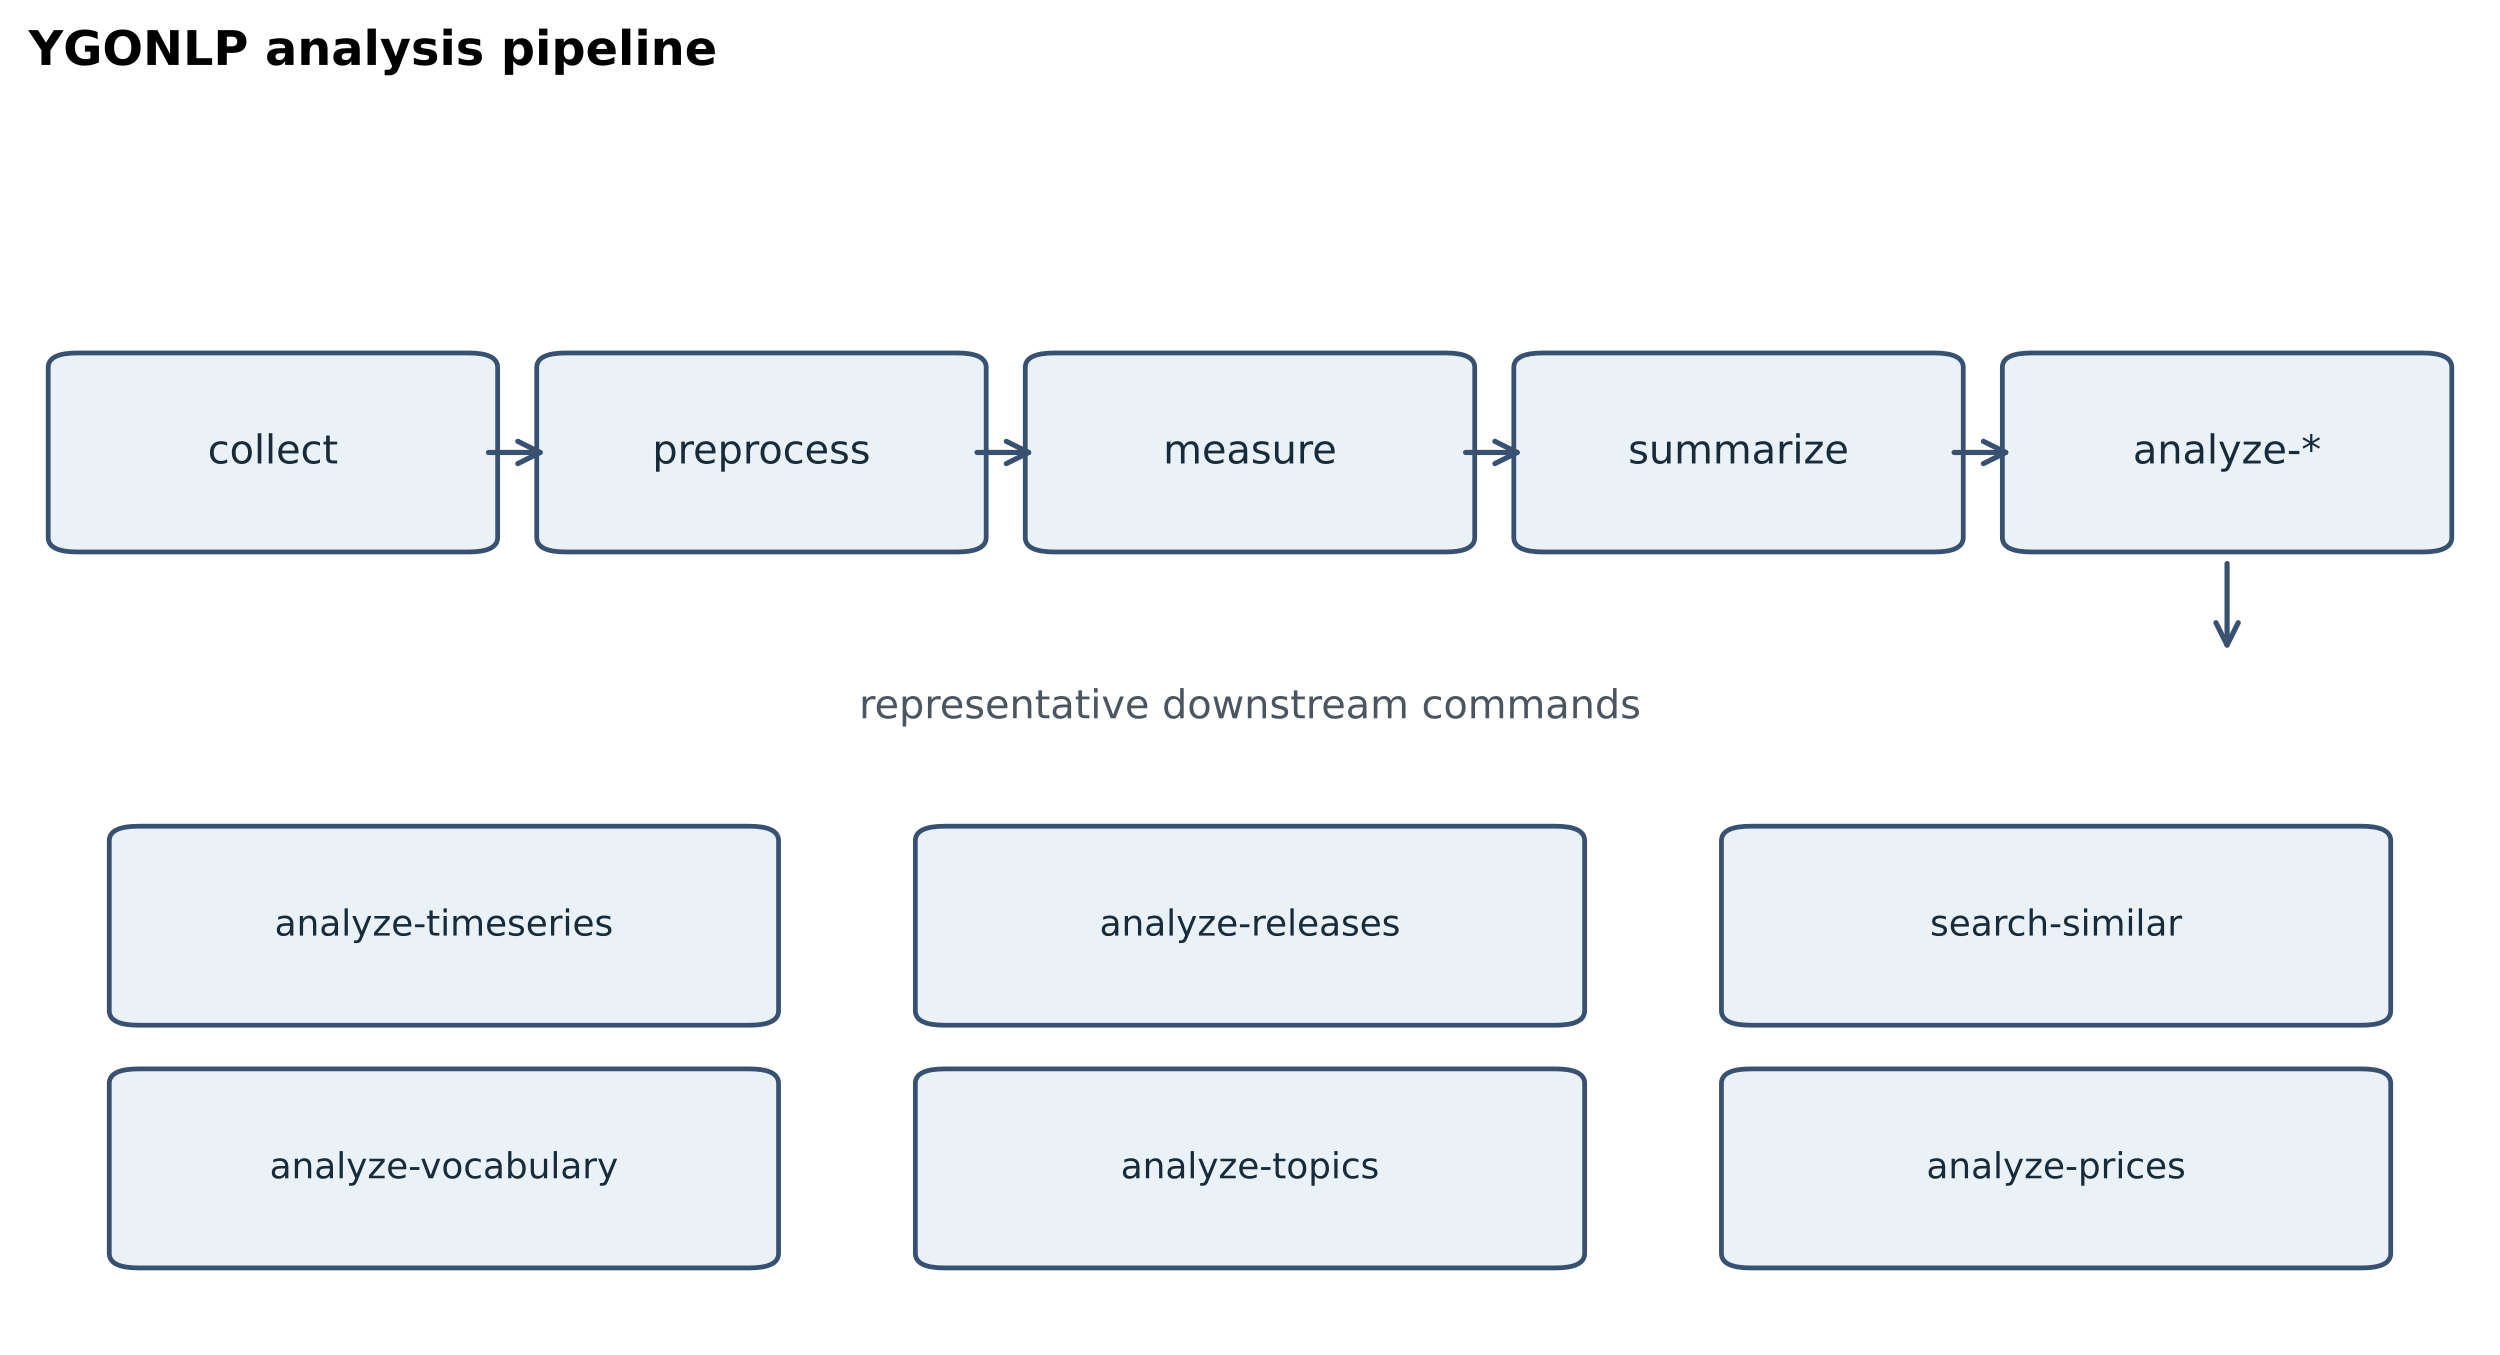
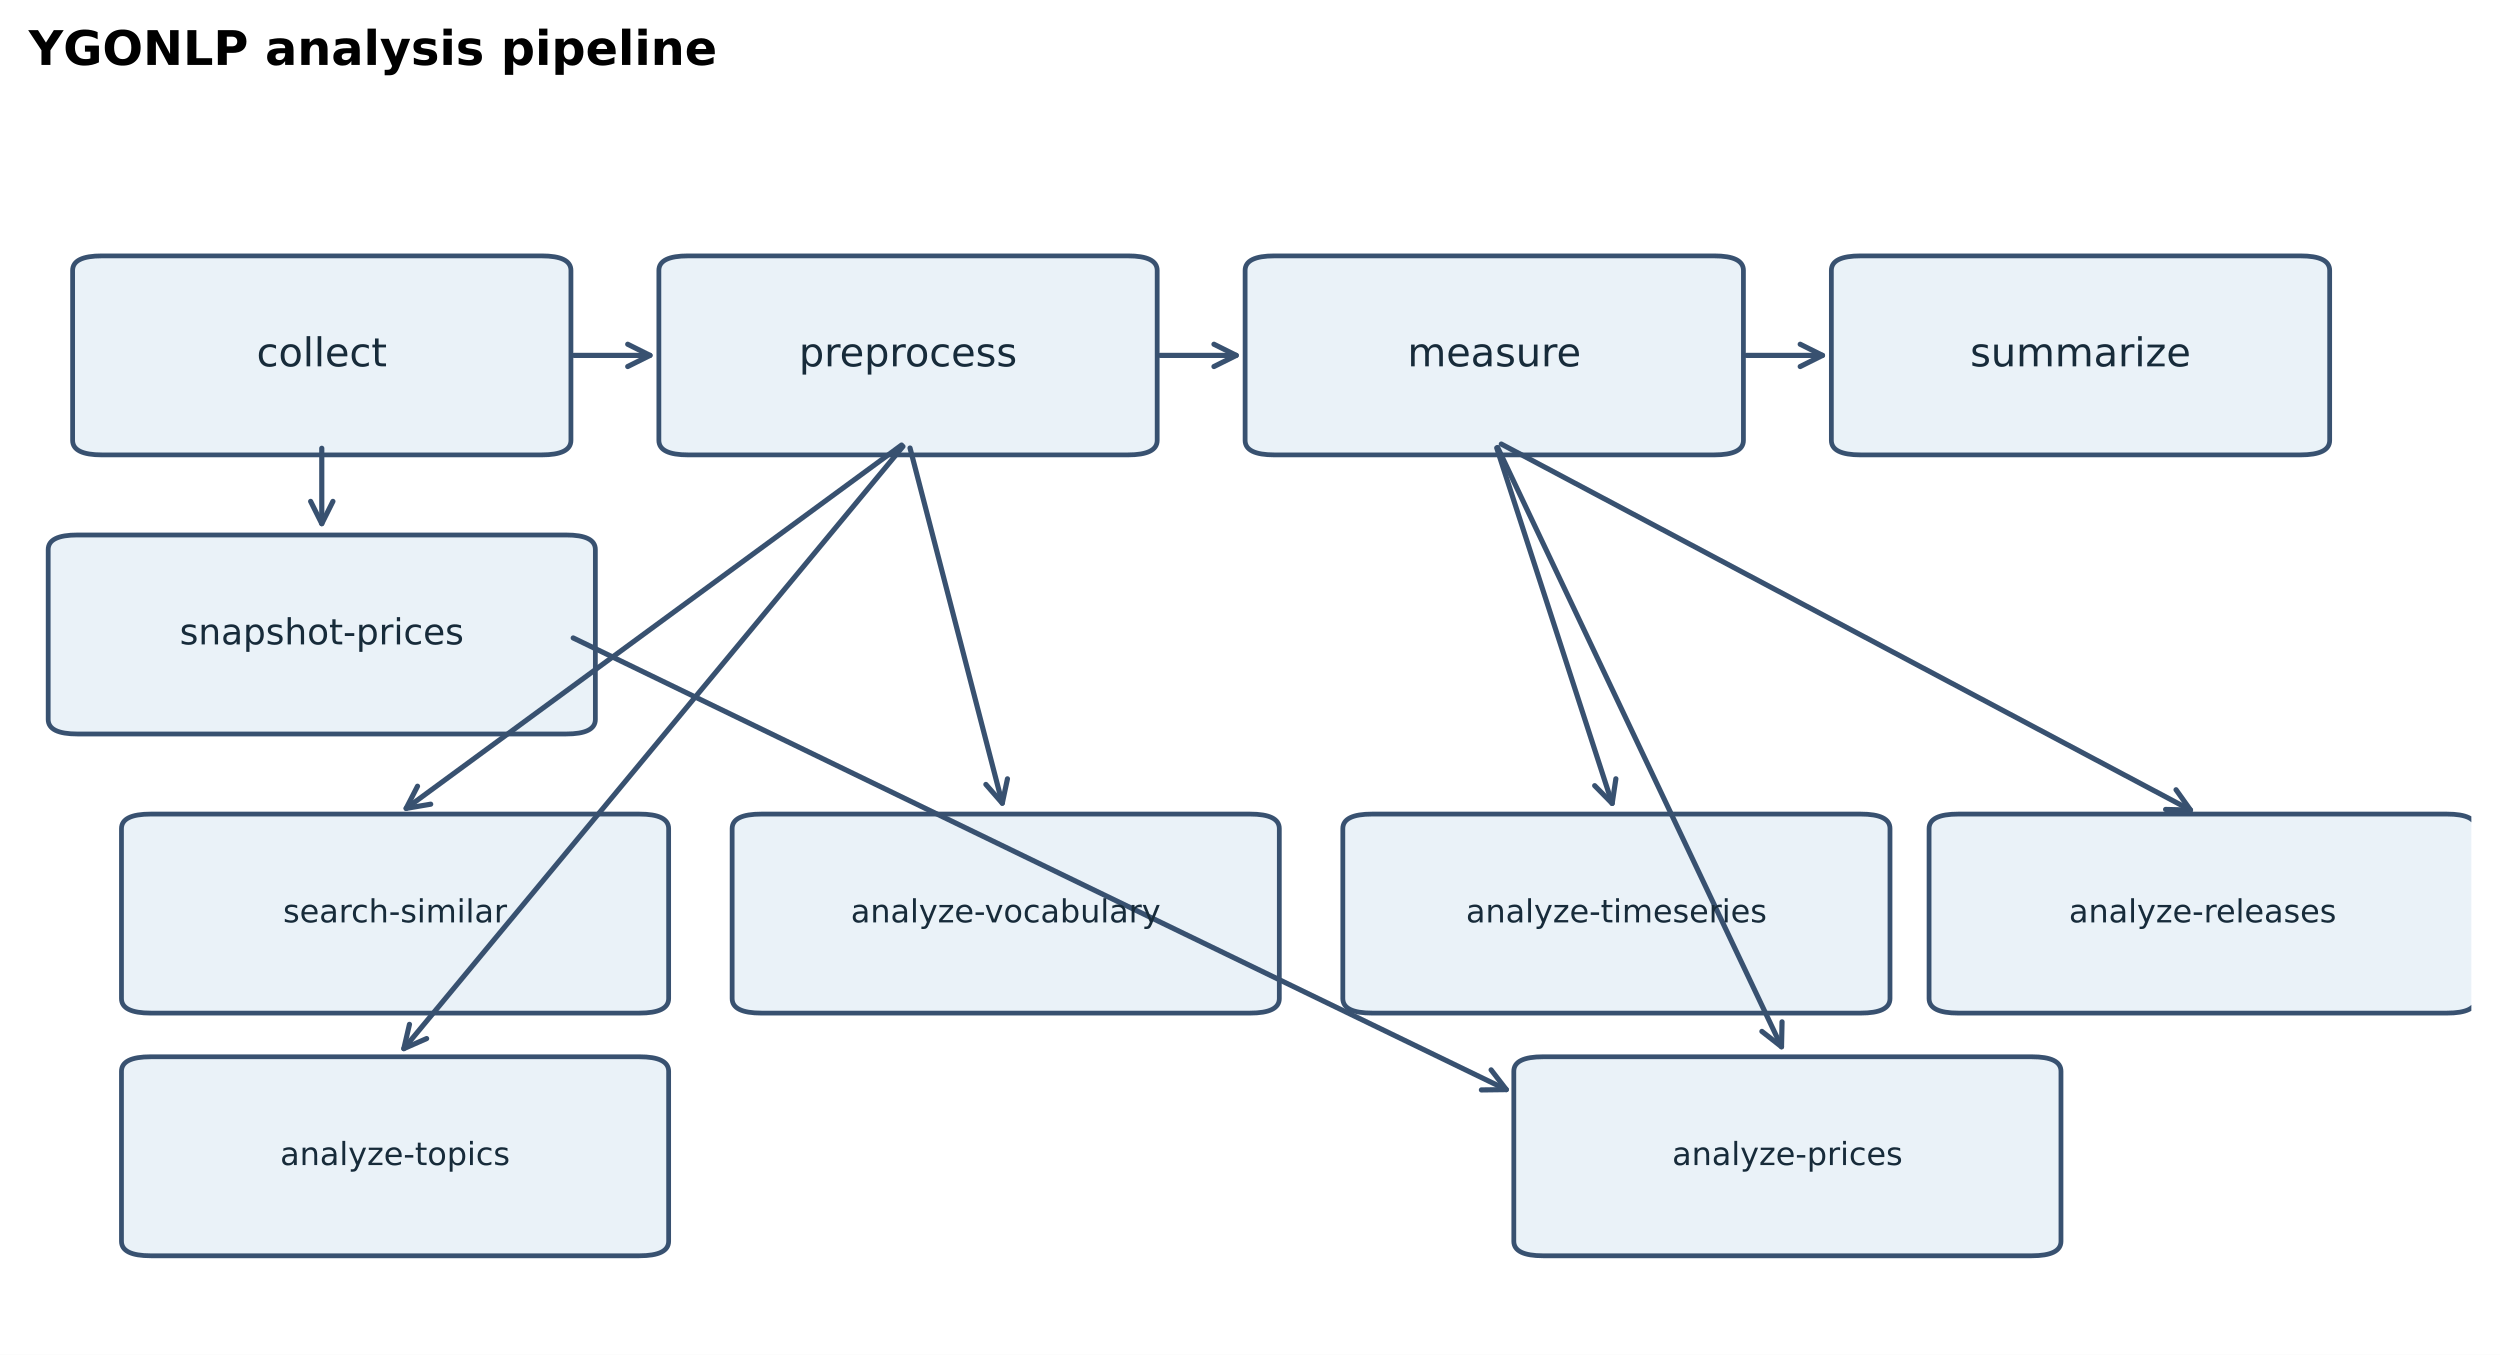
<svg xmlns="http://www.w3.org/2000/svg" width="628.2pt" height="340.438pt" viewBox="0 0 628.2 340.438" version="1.1">
  <defs>
    <style type="text/css">*{stroke-linejoin: round; stroke-linecap: butt}</style>
  </defs>
  <g id="figure_1">
    <g id="patch_1">
      <path d="M 0 340.438 L 628.2 340.438 L 628.2 0 L 0 0 z " style="fill: #ffffff" />
    </g>
    <g id="axes_1">
      <g id="patch_2">
-         <path d="M 19.476 138.699 L 117.684 138.699 Q 125.05 138.699 125.05 135.04 L 125.05 92.351 Q 125.05 88.692 117.684 88.692 L 19.476 88.692 Q 12.11 88.692 12.11 92.351 L 12.11 135.04 Q 12.11 138.699 19.476 138.699 z " clip-path="url(#pf1bf753c36)" style="fill: #eaf2f8; stroke: #385170; stroke-width: 1.2; stroke-linejoin: miter" />
+         <path d="M 25.614 114.306 L 136.098 114.306 Q 143.464 114.306 143.464 110.647 L 143.464 67.958 Q 143.464 64.299 136.098 64.299 L 25.614 64.299 Q 18.248 64.299 18.248 67.958 L 18.248 110.647 Q 18.248 114.306 25.614 114.306 z " clip-path="url(#p036d231058)" style="fill: #eaf2f8; stroke: #385170; stroke-width: 1.2; stroke-linejoin: miter" />
      </g>
      <g id="patch_3">
-         <path d="M 142.236 138.699 L 240.444 138.699 Q 247.81 138.699 247.81 135.04 L 247.81 92.351 Q 247.81 88.692 240.444 88.692 L 142.236 88.692 Q 134.87 88.692 134.87 92.351 L 134.87 135.04 Q 134.87 138.699 142.236 138.699 z " clip-path="url(#pf1bf753c36)" style="fill: #eaf2f8; stroke: #385170; stroke-width: 1.2; stroke-linejoin: miter" />
+         <path d="M 172.926 114.306 L 283.41 114.306 Q 290.776 114.306 290.776 110.647 L 290.776 67.958 Q 290.776 64.299 283.41 64.299 L 172.926 64.299 Q 165.56 64.299 165.56 67.958 L 165.56 110.647 Q 165.56 114.306 172.926 114.306 z " clip-path="url(#p036d231058)" style="fill: #eaf2f8; stroke: #385170; stroke-width: 1.2; stroke-linejoin: miter" />
      </g>
      <g id="patch_4">
-         <path d="M 264.996 138.699 L 363.204 138.699 Q 370.57 138.699 370.57 135.04 L 370.57 92.351 Q 370.57 88.692 363.204 88.692 L 264.996 88.692 Q 257.63 88.692 257.63 92.351 L 257.63 135.04 Q 257.63 138.699 264.996 138.699 z " clip-path="url(#pf1bf753c36)" style="fill: #eaf2f8; stroke: #385170; stroke-width: 1.2; stroke-linejoin: miter" />
+         <path d="M 320.238 114.306 L 430.722 114.306 Q 438.088 114.306 438.088 110.647 L 438.088 67.958 Q 438.088 64.299 430.722 64.299 L 320.238 64.299 Q 312.872 64.299 312.872 67.958 L 312.872 110.647 Q 312.872 114.306 320.238 114.306 z " clip-path="url(#p036d231058)" style="fill: #eaf2f8; stroke: #385170; stroke-width: 1.2; stroke-linejoin: miter" />
      </g>
      <g id="patch_5">
-         <path d="M 387.756 138.699 L 485.964 138.699 Q 493.33 138.699 493.33 135.04 L 493.33 92.351 Q 493.33 88.692 485.964 88.692 L 387.756 88.692 Q 380.39 88.692 380.39 92.351 L 380.39 135.04 Q 380.39 138.699 387.756 138.699 z " clip-path="url(#pf1bf753c36)" style="fill: #eaf2f8; stroke: #385170; stroke-width: 1.2; stroke-linejoin: miter" />
+         <path d="M 467.55 114.306 L 578.034 114.306 Q 585.4 114.306 585.4 110.647 L 585.4 67.958 Q 585.4 64.299 578.034 64.299 L 467.55 64.299 Q 460.184 64.299 460.184 67.958 L 460.184 110.647 Q 460.184 114.306 467.55 114.306 z " clip-path="url(#p036d231058)" style="fill: #eaf2f8; stroke: #385170; stroke-width: 1.2; stroke-linejoin: miter" />
      </g>
      <g id="patch_6">
-         <path d="M 510.516 138.699 L 608.724 138.699 Q 616.09 138.699 616.09 135.04 L 616.09 92.351 Q 616.09 88.692 608.724 88.692 L 510.516 88.692 Q 503.15 88.692 503.15 92.351 L 503.15 135.04 Q 503.15 138.699 510.516 138.699 z " clip-path="url(#pf1bf753c36)" style="fill: #eaf2f8; stroke: #385170; stroke-width: 1.2; stroke-linejoin: miter" />
+         <path d="M 144.235 89.302 Q 154.511 89.302 163.333 89.302 " clip-path="url(#p036d231058)" style="fill: none; stroke: #385170; stroke-width: 1.3; stroke-linecap: round" />
+         <path d="M 157.733 86.502 L 163.333 89.302 L 157.733 92.102 " clip-path="url(#p036d231058)" style="fill: none; stroke: #385170; stroke-width: 1.3; stroke-linecap: round" />
      </g>
      <g id="patch_7">
-         <path d="M 122.754 113.696 Q 129.96 113.696 135.714 113.696 " clip-path="url(#pf1bf753c36)" style="fill: none; stroke: #385170; stroke-width: 1.3; stroke-linecap: round" />
-         <path d="M 130.114 110.896 L 135.714 113.696 L 130.114 116.496 " clip-path="url(#pf1bf753c36)" style="fill: none; stroke: #385170; stroke-width: 1.3; stroke-linecap: round" />
+         <path d="M 291.547 89.302 Q 301.823 89.302 310.645 89.302 " clip-path="url(#p036d231058)" style="fill: none; stroke: #385170; stroke-width: 1.3; stroke-linecap: round" />
+         <path d="M 305.045 86.502 L 310.645 89.302 L 305.045 92.102 " clip-path="url(#p036d231058)" style="fill: none; stroke: #385170; stroke-width: 1.3; stroke-linecap: round" />
      </g>
      <g id="patch_8">
-         <path d="M 245.514 113.696 Q 252.72 113.696 258.474 113.696 " clip-path="url(#pf1bf753c36)" style="fill: none; stroke: #385170; stroke-width: 1.3; stroke-linecap: round" />
-         <path d="M 252.874 110.896 L 258.474 113.696 L 252.874 116.496 " clip-path="url(#pf1bf753c36)" style="fill: none; stroke: #385170; stroke-width: 1.3; stroke-linecap: round" />
+         <path d="M 438.859 89.302 Q 449.135 89.302 457.957 89.302 " clip-path="url(#p036d231058)" style="fill: none; stroke: #385170; stroke-width: 1.3; stroke-linecap: round" />
+         <path d="M 452.357 86.502 L 457.957 89.302 L 452.357 92.102 " clip-path="url(#p036d231058)" style="fill: none; stroke: #385170; stroke-width: 1.3; stroke-linecap: round" />
      </g>
      <g id="patch_9">
-         <path d="M 368.274 113.696 Q 375.48 113.696 381.234 113.696 " clip-path="url(#pf1bf753c36)" style="fill: none; stroke: #385170; stroke-width: 1.3; stroke-linecap: round" />
-         <path d="M 375.634 110.896 L 381.234 113.696 L 375.634 116.496 " clip-path="url(#pf1bf753c36)" style="fill: none; stroke: #385170; stroke-width: 1.3; stroke-linecap: round" />
+         <path d="M 19.476 184.437 L 142.236 184.437 Q 149.602 184.437 149.602 180.778 L 149.602 138.089 Q 149.602 134.43 142.236 134.43 L 19.476 134.43 Q 12.11 134.43 12.11 138.089 L 12.11 180.778 Q 12.11 184.437 19.476 184.437 z " clip-path="url(#p036d231058)" style="fill: #eaf2f8; stroke: #385170; stroke-width: 1.2; stroke-linejoin: miter" />
      </g>
      <g id="patch_10">
-         <path d="M 491.034 113.696 Q 498.24 113.696 503.994 113.696 " clip-path="url(#pf1bf753c36)" style="fill: none; stroke: #385170; stroke-width: 1.3; stroke-linecap: round" />
-         <path d="M 498.394 110.896 L 503.994 113.696 L 498.394 116.496 " clip-path="url(#pf1bf753c36)" style="fill: none; stroke: #385170; stroke-width: 1.3; stroke-linecap: round" />
+         <path d="M 80.856 112.645 Q 80.856 122.843 80.856 131.588 " clip-path="url(#p036d231058)" style="fill: none; stroke: #385170; stroke-width: 1.3; stroke-linecap: round" />
+         <path d="M 83.656 125.988 L 80.856 131.588 L 78.056 125.988 " clip-path="url(#p036d231058)" style="fill: none; stroke: #385170; stroke-width: 1.3; stroke-linecap: round" />
      </g>
      <g id="patch_11">
-         <path d="M 559.62 141.617 Q 559.62 152.574 559.62 162.079 " clip-path="url(#pf1bf753c36)" style="fill: none; stroke: #385170; stroke-width: 1.3; stroke-linecap: round" />
-         <path d="M 562.42 156.479 L 559.62 162.079 L 556.82 156.479 " clip-path="url(#pf1bf753c36)" style="fill: none; stroke: #385170; stroke-width: 1.3; stroke-linecap: round" />
+         <path d="M 37.89 254.569 L 160.65 254.569 Q 168.016 254.569 168.016 250.91 L 168.016 208.221 Q 168.016 204.562 160.65 204.562 L 37.89 204.562 Q 30.524 204.562 30.524 208.221 L 30.524 250.91 Q 30.524 254.569 37.89 254.569 z " clip-path="url(#p036d231058)" style="fill: #eaf2f8; stroke: #385170; stroke-width: 1.2; stroke-linejoin: miter" />
      </g>
      <g id="patch_12">
-         <path d="M 34.821 257.618 L 188.271 257.618 Q 195.637 257.618 195.637 253.959 L 195.637 211.27 Q 195.637 207.611 188.271 207.611 L 34.821 207.611 Q 27.455 207.611 27.455 211.27 L 27.455 253.959 Q 27.455 257.618 34.821 257.618 z " clip-path="url(#pf1bf753c36)" style="fill: #eaf2f8; stroke: #385170; stroke-width: 1.2; stroke-linejoin: miter" />
+         <path d="M 191.34 254.569 L 314.1 254.569 Q 321.466 254.569 321.466 250.91 L 321.466 208.221 Q 321.466 204.562 314.1 204.562 L 191.34 204.562 Q 183.974 204.562 183.974 208.221 L 183.974 250.91 Q 183.974 254.569 191.34 254.569 z " clip-path="url(#p036d231058)" style="fill: #eaf2f8; stroke: #385170; stroke-width: 1.2; stroke-linejoin: miter" />
      </g>
      <g id="patch_13">
-         <path d="M 237.375 257.618 L 390.825 257.618 Q 398.191 257.618 398.191 253.959 L 398.191 211.27 Q 398.191 207.611 390.825 207.611 L 237.375 207.611 Q 230.009 207.611 230.009 211.27 L 230.009 253.959 Q 230.009 257.618 237.375 257.618 z " clip-path="url(#pf1bf753c36)" style="fill: #eaf2f8; stroke: #385170; stroke-width: 1.2; stroke-linejoin: miter" />
+         <path d="M 37.89 315.553 L 160.65 315.553 Q 168.016 315.553 168.016 311.894 L 168.016 269.205 Q 168.016 265.546 160.65 265.546 L 37.89 265.546 Q 30.524 265.546 30.524 269.205 L 30.524 311.894 Q 30.524 315.553 37.89 315.553 z " clip-path="url(#p036d231058)" style="fill: #eaf2f8; stroke: #385170; stroke-width: 1.2; stroke-linejoin: miter" />
      </g>
      <g id="patch_14">
-         <path d="M 439.929 257.618 L 593.379 257.618 Q 600.745 257.618 600.745 253.959 L 600.745 211.27 Q 600.745 207.611 593.379 207.611 L 439.929 207.611 Q 432.563 207.611 432.563 211.27 L 432.563 253.959 Q 432.563 257.618 439.929 257.618 z " clip-path="url(#pf1bf753c36)" style="fill: #eaf2f8; stroke: #385170; stroke-width: 1.2; stroke-linejoin: miter" />
+         <path d="M 344.79 254.569 L 467.55 254.569 Q 474.916 254.569 474.916 250.91 L 474.916 208.221 Q 474.916 204.562 467.55 204.562 L 344.79 204.562 Q 337.424 204.562 337.424 208.221 L 337.424 250.91 Q 337.424 254.569 344.79 254.569 z " clip-path="url(#p036d231058)" style="fill: #eaf2f8; stroke: #385170; stroke-width: 1.2; stroke-linejoin: miter" />
      </g>
      <g id="patch_15">
-         <path d="M 34.821 318.602 L 188.271 318.602 Q 195.637 318.602 195.637 314.943 L 195.637 272.254 Q 195.637 268.595 188.271 268.595 L 34.821 268.595 Q 27.455 268.595 27.455 272.254 L 27.455 314.943 Q 27.455 318.602 34.821 318.602 z " clip-path="url(#pf1bf753c36)" style="fill: #eaf2f8; stroke: #385170; stroke-width: 1.2; stroke-linejoin: miter" />
+         <path d="M 492.102 254.569 L 614.862 254.569 Q 622.228 254.569 622.228 250.91 L 622.228 208.221 Q 622.228 204.562 614.862 204.562 L 492.102 204.562 Q 484.736 204.562 484.736 208.221 L 484.736 250.91 Q 484.736 254.569 492.102 254.569 z " clip-path="url(#p036d231058)" style="fill: #eaf2f8; stroke: #385170; stroke-width: 1.2; stroke-linejoin: miter" />
      </g>
      <g id="patch_16">
-         <path d="M 237.375 318.602 L 390.825 318.602 Q 398.191 318.602 398.191 314.943 L 398.191 272.254 Q 398.191 268.595 390.825 268.595 L 237.375 268.595 Q 230.009 268.595 230.009 272.254 L 230.009 314.943 Q 230.009 318.602 237.375 318.602 z " clip-path="url(#pf1bf753c36)" style="fill: #eaf2f8; stroke: #385170; stroke-width: 1.2; stroke-linejoin: miter" />
+         <path d="M 387.756 315.553 L 510.516 315.553 Q 517.882 315.553 517.882 311.894 L 517.882 269.205 Q 517.882 265.546 510.516 265.546 L 387.756 265.546 Q 380.39 265.546 380.39 269.205 L 380.39 311.894 Q 380.39 315.553 387.756 315.553 z " clip-path="url(#p036d231058)" style="fill: #eaf2f8; stroke: #385170; stroke-width: 1.2; stroke-linejoin: miter" />
      </g>
      <g id="patch_17">
-         <path d="M 439.929 318.602 L 593.379 318.602 Q 600.745 318.602 600.745 314.943 L 600.745 272.254 Q 600.745 268.595 593.379 268.595 L 439.929 268.595 Q 432.563 268.595 432.563 272.254 L 432.563 314.943 Q 432.563 318.602 439.929 318.602 z " clip-path="url(#pf1bf753c36)" style="fill: #eaf2f8; stroke: #385170; stroke-width: 1.2; stroke-linejoin: miter" />
+         <path d="M 226.551 111.832 Q 163.717 157.911 102.054 203.13 " clip-path="url(#p036d231058)" style="fill: none; stroke: #385170; stroke-width: 1.3; stroke-linecap: round" />
+         <path d="M 108.226 202.076 L 102.054 203.13 L 104.914 197.561 " clip-path="url(#p036d231058)" style="fill: none; stroke: #385170; stroke-width: 1.3; stroke-linecap: round" />
+       </g>
+       <g id="patch_18">
+         <path d="M 228.671 112.582 Q 240.444 157.909 251.852 201.829 " clip-path="url(#p036d231058)" style="fill: none; stroke: #385170; stroke-width: 1.3; stroke-linecap: round" />
+         <path d="M 253.154 195.705 L 251.852 201.829 L 247.734 197.113 " clip-path="url(#p036d231058)" style="fill: none; stroke: #385170; stroke-width: 1.3; stroke-linecap: round" />
+       </g>
+       <g id="patch_19">
+         <path d="M 226.892 112.187 Q 163.719 188.402 101.473 263.498 " clip-path="url(#p036d231058)" style="fill: none; stroke: #385170; stroke-width: 1.3; stroke-linecap: round" />
+         <path d="M 107.202 260.973 L 101.473 263.498 L 102.891 257.4 " clip-path="url(#p036d231058)" style="fill: none; stroke: #385170; stroke-width: 1.3; stroke-linecap: round" />
+       </g>
+       <g id="patch_20">
+         <path d="M 376.097 112.548 Q 390.825 157.908 405.104 201.887 " clip-path="url(#p036d231058)" style="fill: none; stroke: #385170; stroke-width: 1.3; stroke-linecap: round" />
+         <path d="M 406.037 195.696 L 405.104 201.887 L 400.711 197.425 " clip-path="url(#p036d231058)" style="fill: none; stroke: #385170; stroke-width: 1.3; stroke-linecap: round" />
+       </g>
+       <g id="patch_21">
+         <path d="M 377.248 111.585 Q 464.482 157.91 550.432 203.552 " clip-path="url(#p036d231058)" style="fill: none; stroke: #385170; stroke-width: 1.3; stroke-linecap: round" />
+         <path d="M 546.799 198.452 L 550.432 203.552 L 544.172 203.398 " clip-path="url(#p036d231058)" style="fill: none; stroke: #385170; stroke-width: 1.3; stroke-linecap: round" />
+       </g>
+       <g id="patch_22">
+         <path d="M 376.335 112.452 Q 412.307 188.4 447.657 263.034 " clip-path="url(#p036d231058)" style="fill: none; stroke: #385170; stroke-width: 1.3; stroke-linecap: round" />
+         <path d="M 447.791 256.774 L 447.657 263.034 L 442.73 259.171 " clip-path="url(#p036d231058)" style="fill: none; stroke: #385170; stroke-width: 1.3; stroke-linecap: round" />
+       </g>
+       <g id="patch_23">
+         <path d="M 144.037 160.305 Q 261.927 217.368 378.508 273.798 " clip-path="url(#p036d231058)" style="fill: none; stroke: #385170; stroke-width: 1.3; stroke-linecap: round" />
+         <path d="M 374.687 268.838 L 378.508 273.798 L 372.248 273.878 " clip-path="url(#p036d231058)" style="fill: none; stroke: #385170; stroke-width: 1.3; stroke-linecap: round" />
      </g>
      <g id="text_1">
-         <text style="font-size: 10px; font-family: 'DejaVu Sans'; text-anchor: middle; fill: #172b3a" x="68.58" y="116.455" transform="rotate(-0 68.58 116.4551)">collect</text>
+         <text style="font-size: 10px; font-family: 'DejaVu Sans'; text-anchor: middle; fill: #172b3a" x="80.856" y="92.061" transform="rotate(-0 80.856 92.0615)">collect</text>
      </g>
      <g id="text_2">
-         <text style="font-size: 10px; font-family: 'DejaVu Sans'; text-anchor: middle; fill: #172b3a" x="191.34" y="116.455" transform="rotate(-0 191.34 116.4551)">preprocess</text>
+         <text style="font-size: 10px; font-family: 'DejaVu Sans'; text-anchor: middle; fill: #172b3a" x="228.168" y="92.061" transform="rotate(-0 228.168 92.0615)">preprocess</text>
      </g>
      <g id="text_3">
-         <text style="font-size: 10px; font-family: 'DejaVu Sans'; text-anchor: middle; fill: #172b3a" x="314.1" y="116.455" transform="rotate(-0 314.1 116.4551)">measure</text>
+         <text style="font-size: 10px; font-family: 'DejaVu Sans'; text-anchor: middle; fill: #172b3a" x="375.48" y="92.061" transform="rotate(-0 375.48 92.0615)">measure</text>
      </g>
      <g id="text_4">
-         <text style="font-size: 10px; font-family: 'DejaVu Sans'; text-anchor: middle; fill: #172b3a" x="436.86" y="116.455" transform="rotate(-0 436.86 116.4551)">summarize</text>
+         <text style="font-size: 10px; font-family: 'DejaVu Sans'; text-anchor: middle; fill: #172b3a" x="522.792" y="92.061" transform="rotate(-0 522.792 92.0615)">summarize</text>
      </g>
      <g id="text_5">
-         <text style="font-size: 10px; font-family: 'DejaVu Sans'; text-anchor: middle; fill: #172b3a" x="559.62" y="116.455" transform="rotate(-0 559.62 116.4551)">analyze-*</text>
+         <text style="font-size: 9px; font-family: 'DejaVu Sans'; text-anchor: middle; fill: #172b3a" x="80.856" y="161.917" transform="rotate(-0 80.856 161.9172)">snapshot-prices</text>
      </g>
      <g id="text_6">
-         <text style="font-size: 10px; font-family: 'DejaVu Sans'; text-anchor: middle; fill: #4a5560" x="314.1" y="180.488" transform="rotate(-0 314.1 180.4883)">representative downstream commands</text>
+         <text style="font-size: 8px; font-family: 'DejaVu Sans'; text-anchor: middle; fill: #172b3a" x="99.27" y="231.773" transform="rotate(-0 99.27 231.7728)">search-similar</text>
      </g>
      <g id="text_7">
-         <text style="font-size: 9px; font-family: 'DejaVu Sans'; text-anchor: middle; fill: #172b3a" x="111.546" y="235.098" transform="rotate(-0 111.546 235.098)">analyze-timeseries</text>
+         <text style="font-size: 8px; font-family: 'DejaVu Sans'; text-anchor: middle; fill: #172b3a" x="252.72" y="231.773" transform="rotate(-0 252.72 231.7728)">analyze-vocabulary</text>
      </g>
      <g id="text_8">
-         <text style="font-size: 9px; font-family: 'DejaVu Sans'; text-anchor: middle; fill: #172b3a" x="314.1" y="235.098" transform="rotate(-0 314.1 235.098)">analyze-releases</text>
+         <text style="font-size: 8px; font-family: 'DejaVu Sans'; text-anchor: middle; fill: #172b3a" x="99.27" y="292.757" transform="rotate(-0 99.27 292.7568)">analyze-topics</text>
      </g>
      <g id="text_9">
-         <text style="font-size: 9px; font-family: 'DejaVu Sans'; text-anchor: middle; fill: #172b3a" x="516.654" y="235.098" transform="rotate(-0 516.654 235.098)">search-similar</text>
+         <text style="font-size: 8px; font-family: 'DejaVu Sans'; text-anchor: middle; fill: #172b3a" x="406.17" y="231.773" transform="rotate(-0 406.17 231.7728)">analyze-timeseries</text>
      </g>
      <g id="text_10">
-         <text style="font-size: 9px; font-family: 'DejaVu Sans'; text-anchor: middle; fill: #172b3a" x="111.546" y="296.082" transform="rotate(-0 111.546 296.082)">analyze-vocabulary</text>
+         <text style="font-size: 8px; font-family: 'DejaVu Sans'; text-anchor: middle; fill: #172b3a" x="553.482" y="231.773" transform="rotate(-0 553.482 231.7728)">analyze-releases</text>
      </g>
      <g id="text_11">
-         <text style="font-size: 9px; font-family: 'DejaVu Sans'; text-anchor: middle; fill: #172b3a" x="314.1" y="296.082" transform="rotate(-0 314.1 296.082)">analyze-topics</text>
+         <text style="font-size: 8px; font-family: 'DejaVu Sans'; text-anchor: middle; fill: #172b3a" x="449.136" y="292.757" transform="rotate(-0 449.136 292.7568)">analyze-prices</text>
      </g>
      <g id="text_12">
-         <text style="font-size: 9px; font-family: 'DejaVu Sans'; text-anchor: middle; fill: #172b3a" x="516.654" y="296.082" transform="rotate(-0 516.654 296.082)">analyze-prices</text>
-       </g>
-       <g id="text_13">
        <text style="font-weight: 700; font-size: 12px; font-family: 'DejaVu Sans'; text-anchor: start" x="7.2" y="16.318" transform="rotate(-0 7.2 16.31812)">YGONLP analysis pipeline</text>
      </g>
    </g>
  </g>
  <defs>
-     <clipPath id="pf1bf753c36">
+     <clipPath id="p036d231058">
      <rect x="7.2" y="28.318" width="613.8" height="304.92" />
    </clipPath>
  </defs>
</svg>
